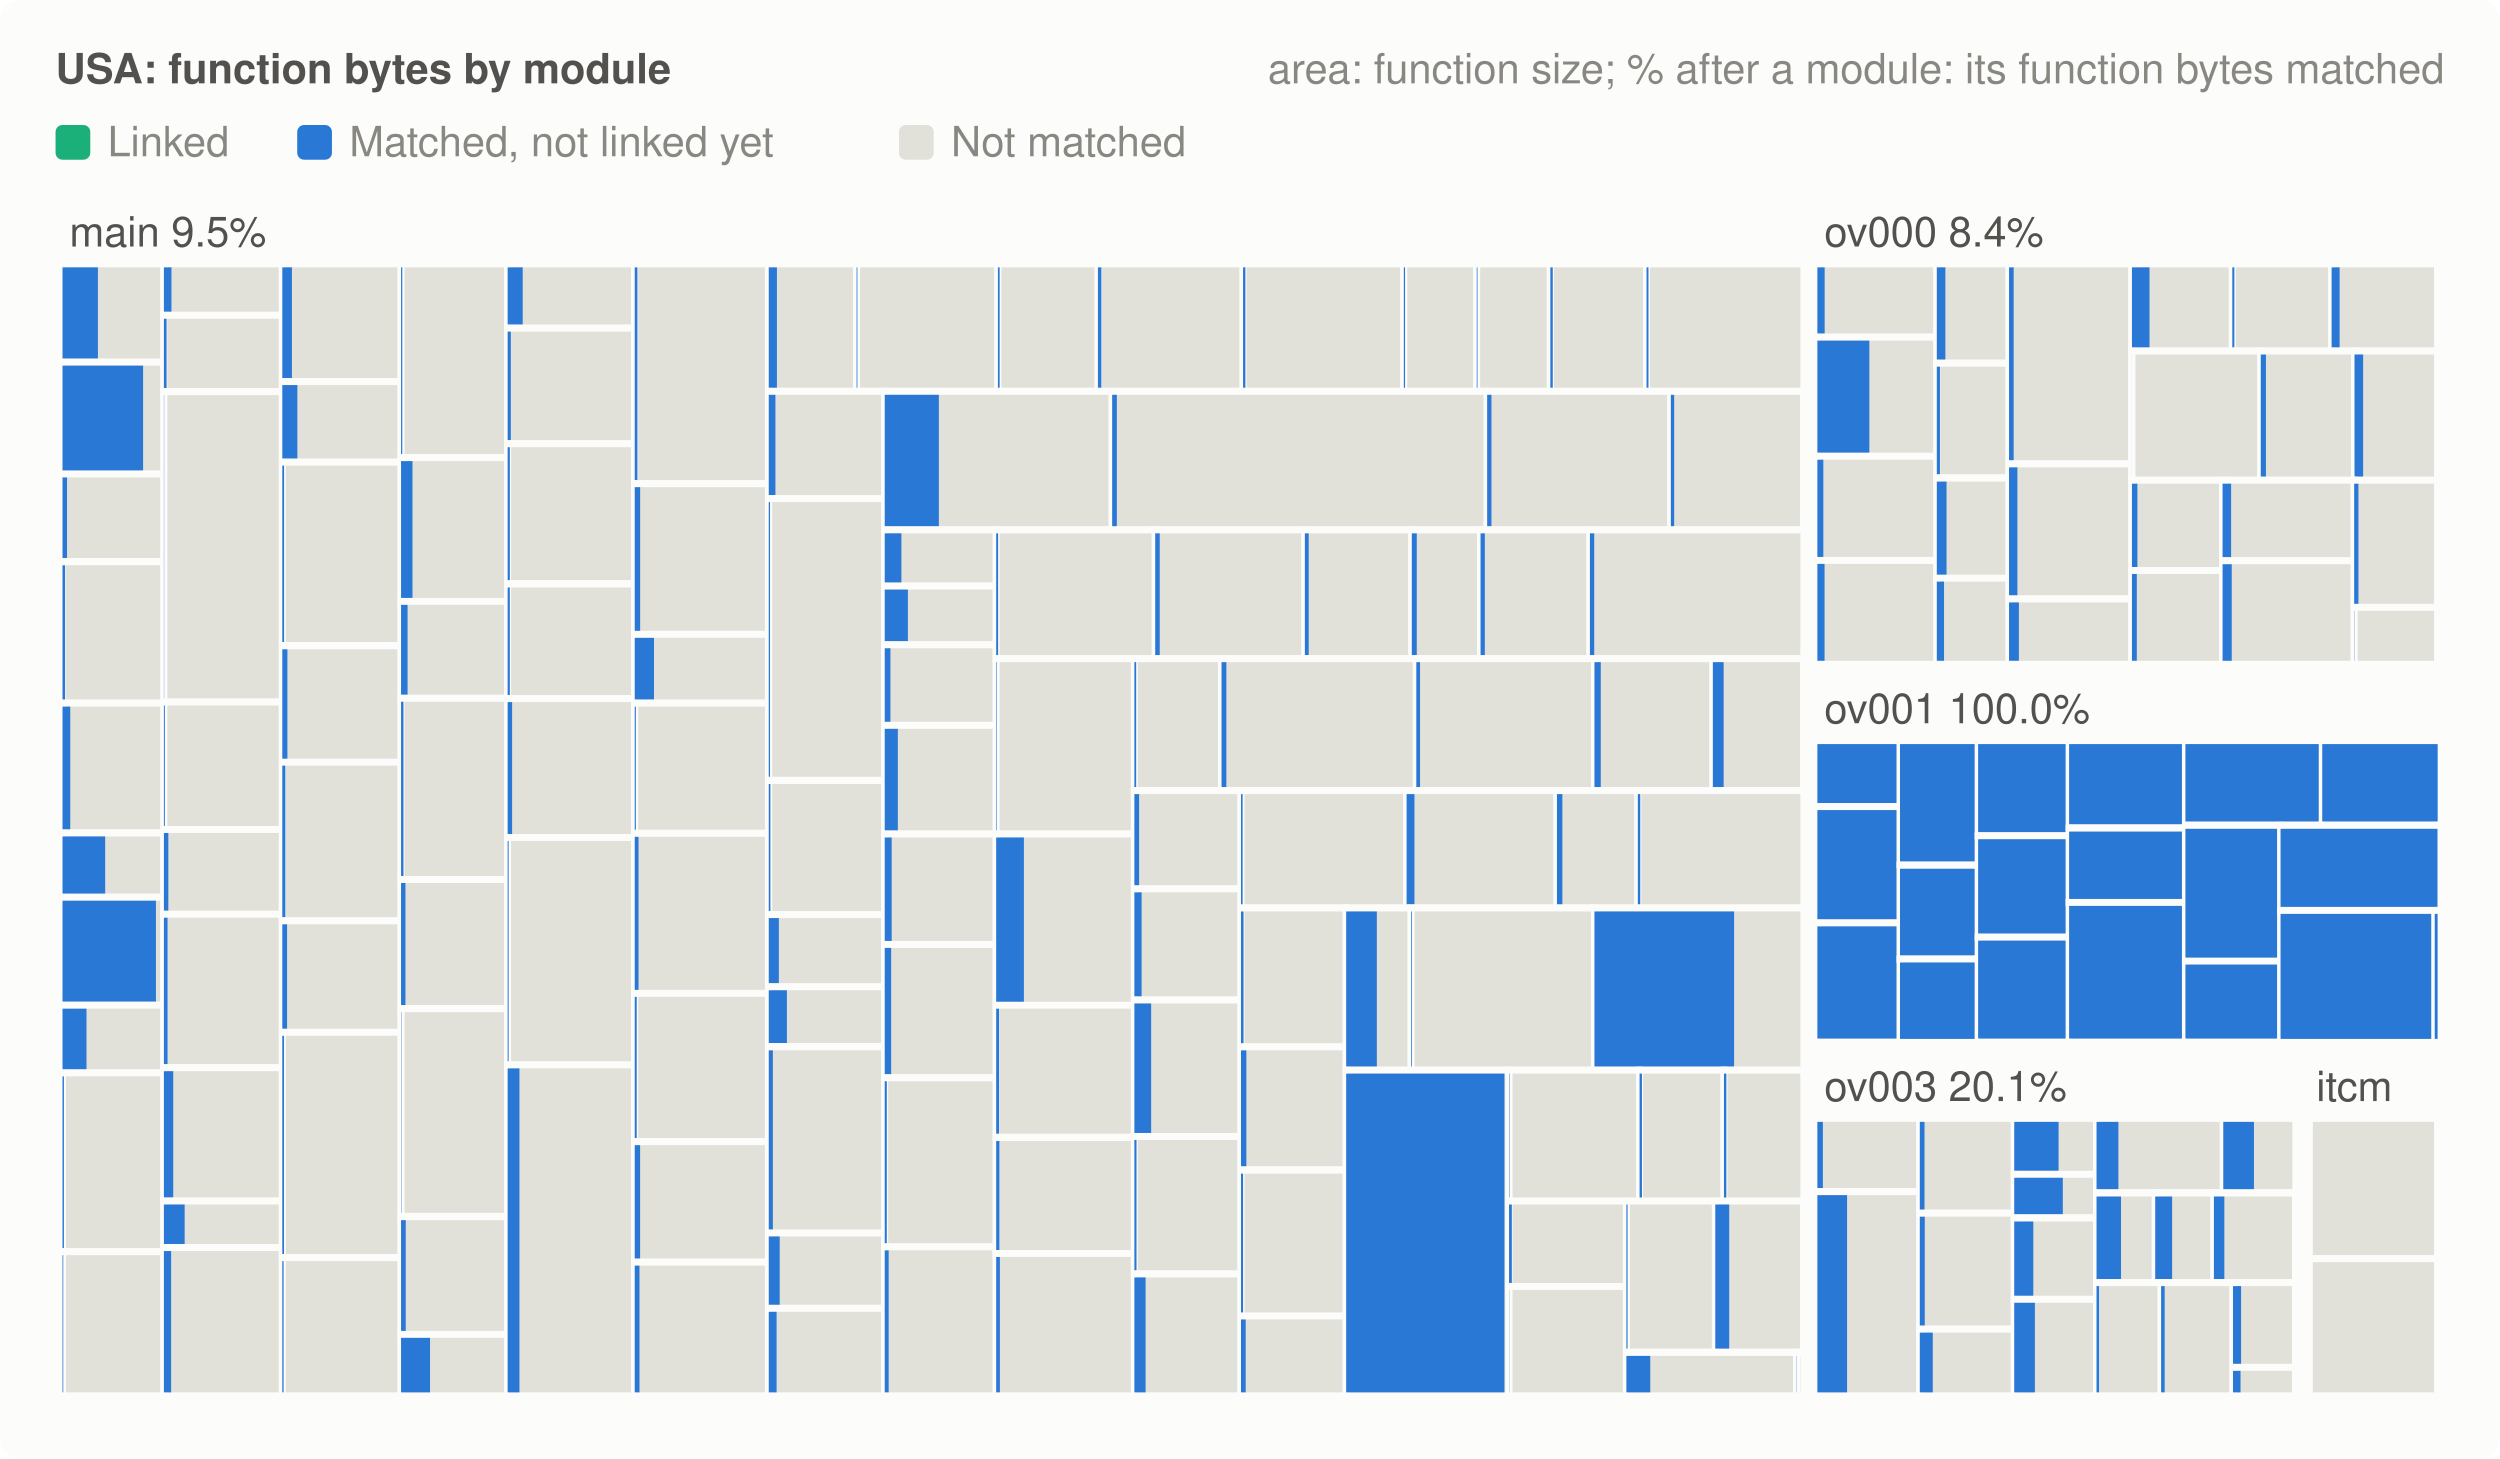
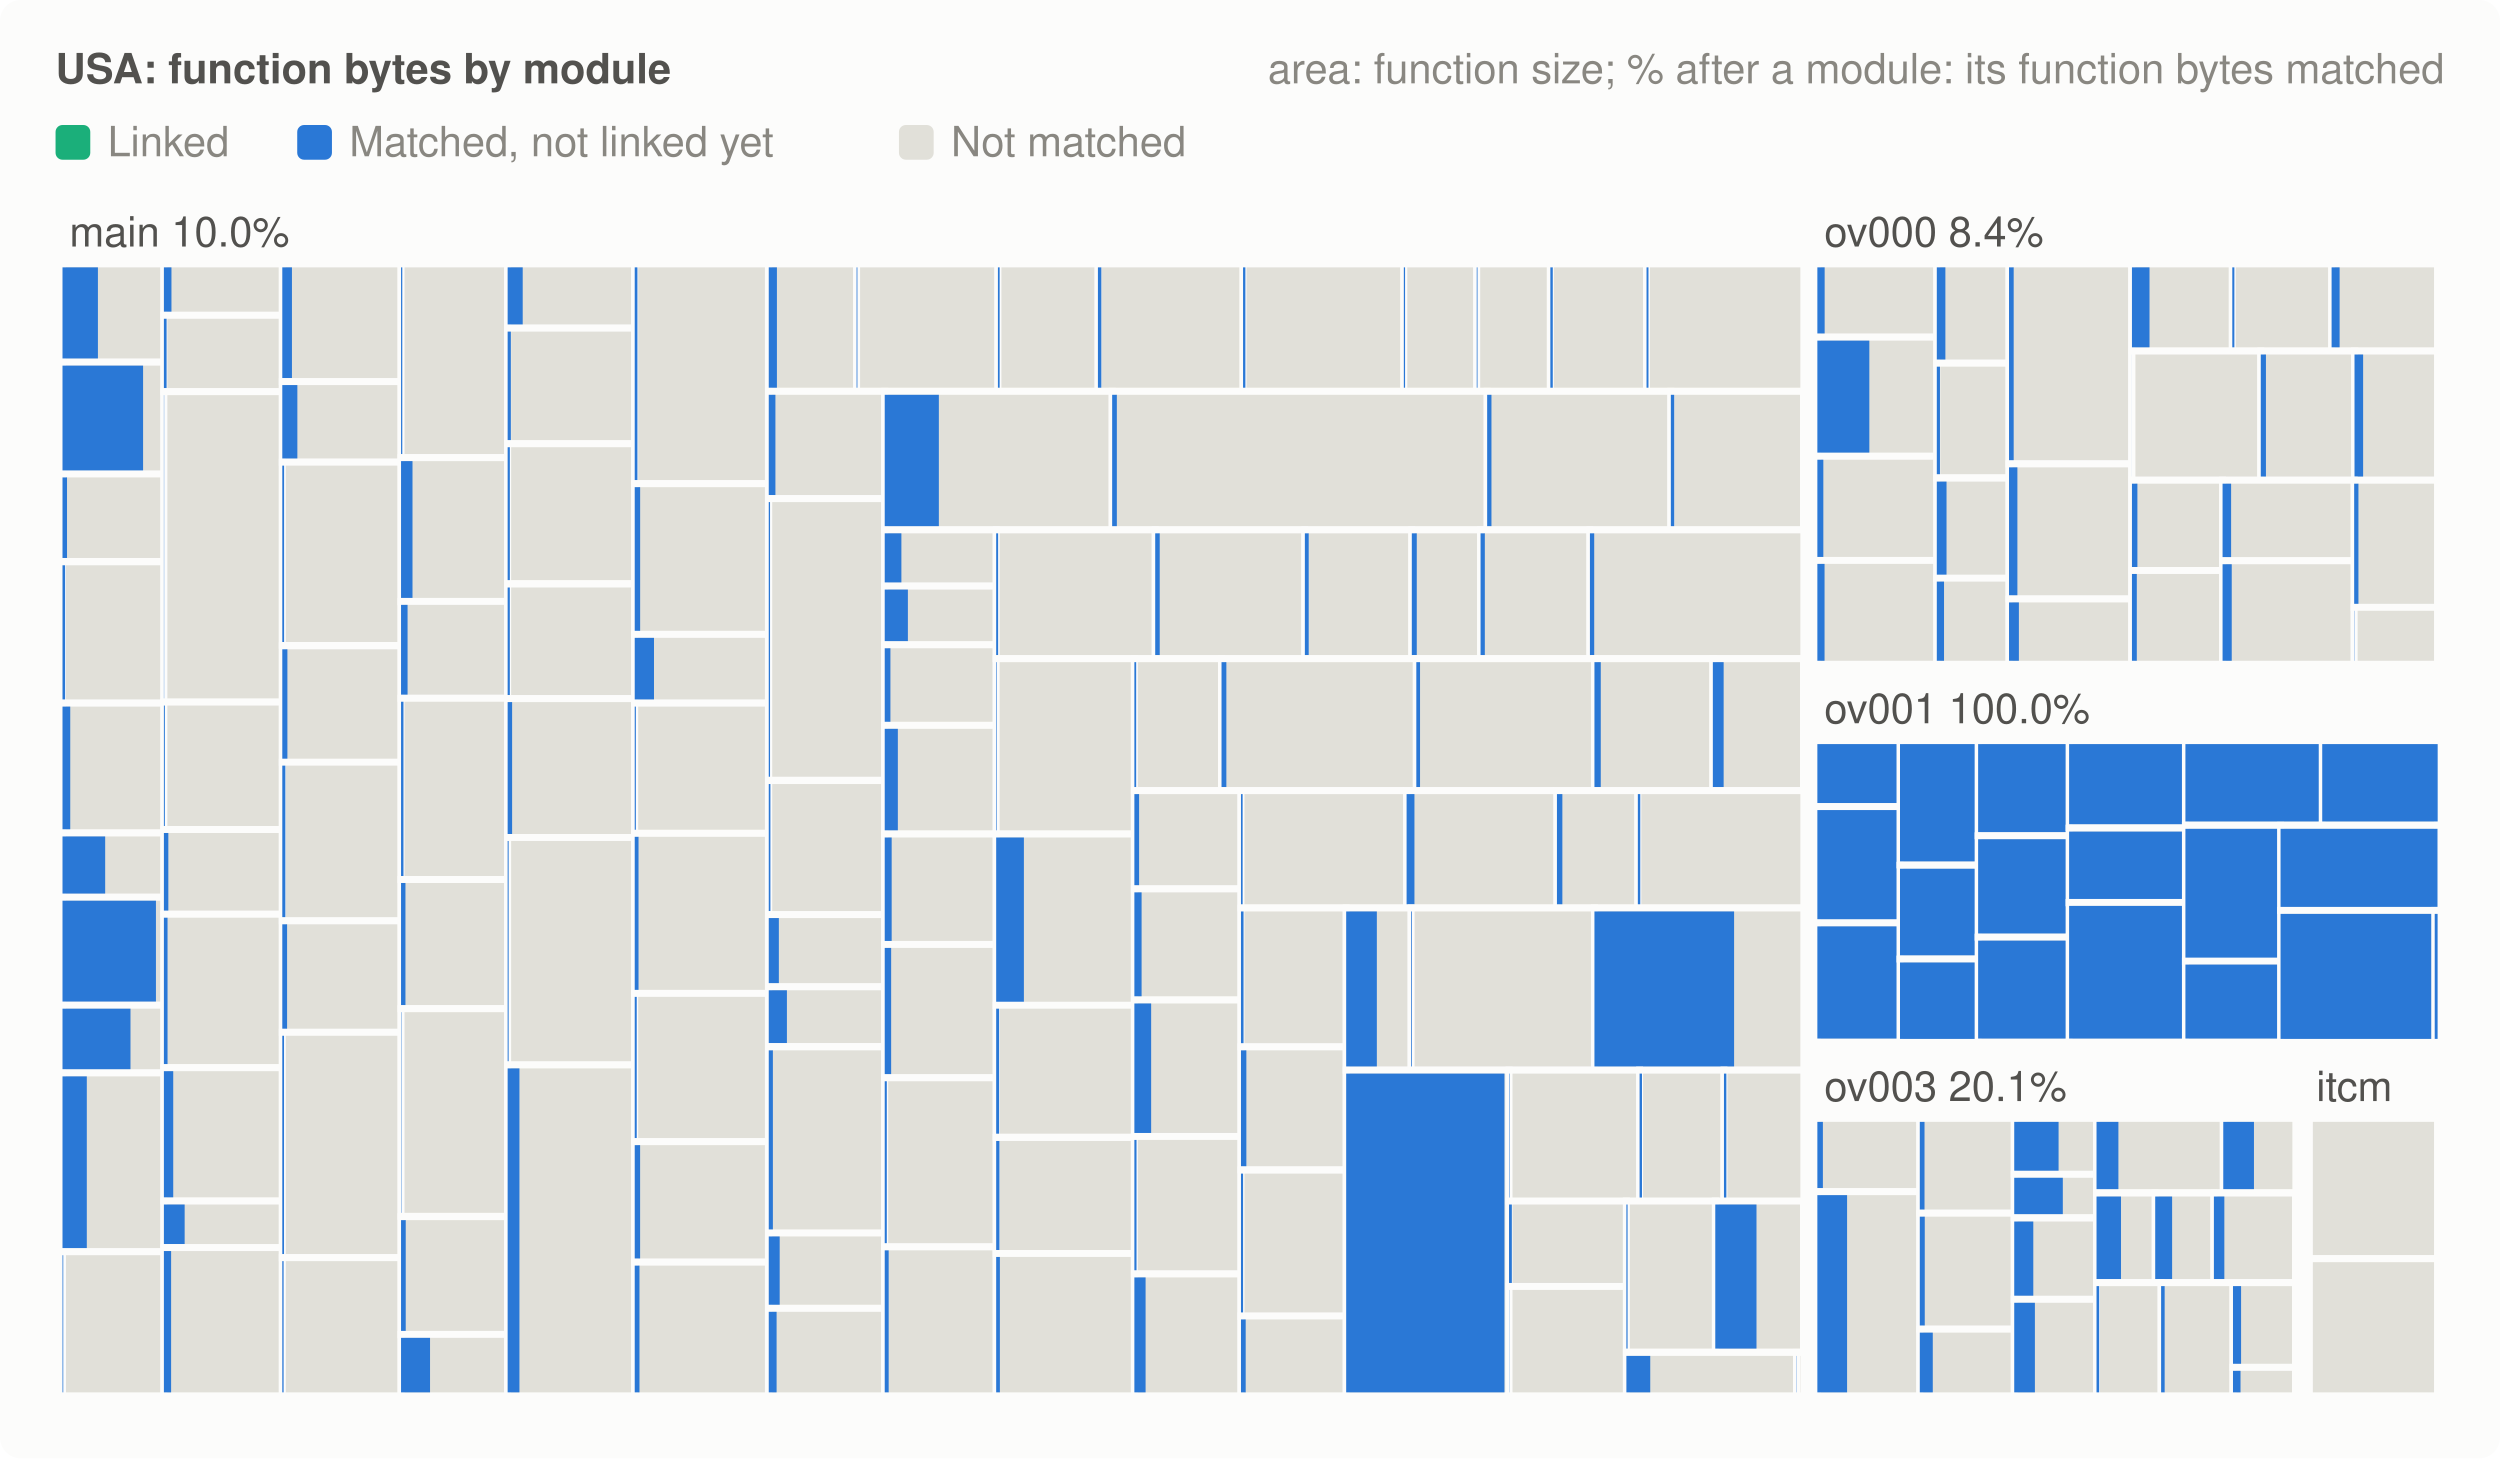
<svg xmlns="http://www.w3.org/2000/svg" viewBox="0 0 720 420" width="720" height="420" role="img" aria-label="Matched and linked code by module (USA)">
  <style>.bg{fill:#fcfcfb}.lbl{fill:#52514e}.muted{fill:#898781}.todo{fill:#e1e0d9}.gap{stroke:#fcfcfb}.matched{fill:#2a78d6}.linked{fill:#1baf7a}@media (prefers-color-scheme: dark){.bg{fill:#1a1a19}.lbl{fill:#c3c2b7}.muted{fill:#898781}.todo{fill:#2c2c2a}.gap{stroke:#1a1a19}.matched{fill:#3987e5}.linked{fill:#199e70}}text{font:12px -apple-system,BlinkMacSystemFont,'Segoe UI',Helvetica,Arial,sans-serif}.head{font-weight:600}</style>
  <rect class="bg" width="720" height="420" rx="6" />
  <text class="lbl head" x="16" y="24">USA: function bytes by module</text>
  <text class="muted" x="704" y="24" text-anchor="end">area: function size; % after a module: its function bytes matched</text>
  <rect class="linked" x="16" y="36" width="10" height="10" rx="2" />
  <text class="muted" x="31" y="45">Linked</text>
  <rect class="matched" x="85.6" y="36" width="10" height="10" rx="2" />
  <text class="muted" x="100.6" y="45">Matched, not linked yet</text>
  <rect class="todo" x="258.9" y="36" width="10" height="10" rx="2" />
  <text class="muted" x="273.9" y="45">Not matched</text>
  <rect class="todo gap" x="18.0" y="76.0" width="29.2" height="28.3" stroke-width="2" />
  <rect class="matched" x="18.0" y="77.0" width="10.20" height="26.3" />
  <rect class="todo gap" x="18.0" y="104.3" width="29.2" height="32.3" stroke-width="2" />
  <rect class="matched" x="18.0" y="105.3" width="23.21" height="30.3" />
  <rect class="todo gap" x="18.0" y="136.5" width="29.2" height="25.2" stroke-width="2" />
  <rect class="matched" x="18.0" y="137.5" width="1.30" height="23.2" />
  <rect class="todo gap" x="18.0" y="161.8" width="29.2" height="40.7" stroke-width="2" />
  <rect class="matched" x="18.0" y="162.8" width="0.75" height="38.7" />
  <rect class="todo gap" x="18.0" y="202.5" width="29.2" height="37.4" stroke-width="2" />
  <rect class="matched" x="18.0" y="203.5" width="2.23" height="35.4" />
  <rect class="todo gap" x="18.0" y="239.9" width="29.2" height="18.5" stroke-width="2" />
  <rect class="matched" x="18.0" y="240.9" width="12.29" height="16.5" />
  <rect class="todo gap" x="18.0" y="258.4" width="29.2" height="31.1" stroke-width="2" />
  <rect class="matched" x="18.0" y="259.4" width="26.91" height="29.1" />
  <rect class="todo gap" x="18.0" y="289.5" width="29.2" height="19.5" stroke-width="2" />
-   <rect class="matched" x="18.0" y="290.5" width="6.91" height="17.5" />
+   <rect class="matched" x="18.0" y="290.5" width="19.58" height="17.5" />
  <rect class="todo gap" x="18.0" y="309.0" width="29.2" height="51.5" stroke-width="2" />
-   <rect class="matched" x="18.0" y="310.0" width="0.41" height="49.5" />
+   <rect class="matched" x="18.0" y="310.0" width="7.00" height="49.5" />
  <rect class="todo gap" x="18.0" y="360.5" width="29.2" height="41.5" stroke-width="2" />
  <rect class="matched" x="18.0" y="361.5" width="0.22" height="39.5" />
  <rect class="todo gap" x="47.2" y="76.0" width="34.1" height="14.8" stroke-width="2" />
  <rect class="matched" x="47.2" y="77.0" width="2.18" height="12.8" />
  <rect class="todo gap" x="47.2" y="90.8" width="34.1" height="22.0" stroke-width="2" />
  <rect class="matched" x="47.2" y="91.8" width="0.78" height="20.0" />
  <rect class="todo gap" x="47.2" y="112.8" width="34.1" height="89.4" stroke-width="2" />
  <rect class="matched" x="47.2" y="113.8" width="0.08" height="87.4" />
  <rect class="todo gap" x="47.2" y="202.2" width="34.1" height="36.7" stroke-width="2" />
  <rect class="matched" x="47.2" y="203.2" width="0.28" height="34.7" />
  <rect class="todo gap" x="47.2" y="238.9" width="34.1" height="24.4" stroke-width="2" />
  <rect class="matched" x="47.2" y="239.9" width="1.28" height="22.4" />
  <rect class="todo gap" x="47.2" y="263.3" width="34.1" height="44.2" stroke-width="2" />
  <rect class="matched" x="47.2" y="264.3" width="1.06" height="42.2" />
  <rect class="todo gap" x="47.2" y="307.5" width="34.1" height="38.4" stroke-width="2" />
  <rect class="matched" x="47.2" y="308.5" width="2.69" height="36.4" />
  <rect class="todo gap" x="47.2" y="345.9" width="34.1" height="13.4" stroke-width="2" />
  <rect class="matched" x="47.2" y="346.9" width="5.98" height="11.4" />
  <rect class="todo gap" x="47.2" y="359.3" width="34.1" height="42.7" stroke-width="2" />
  <rect class="matched" x="47.2" y="360.3" width="2.08" height="40.7" />
  <rect class="todo gap" x="81.3" y="76.0" width="34.2" height="33.9" stroke-width="2" />
  <rect class="matched" x="81.3" y="77.0" width="2.78" height="31.9" />
  <rect class="todo gap" x="81.3" y="109.9" width="34.2" height="23.2" stroke-width="2" />
  <rect class="matched" x="81.3" y="110.9" width="4.34" height="21.2" />
  <rect class="todo gap" x="81.3" y="133.1" width="34.2" height="52.8" stroke-width="2" />
  <rect class="matched" x="81.3" y="134.1" width="0.52" height="50.8" />
  <rect class="todo gap" x="81.3" y="186.0" width="34.2" height="33.6" stroke-width="2" />
  <rect class="matched" x="81.3" y="187.0" width="1.47" height="31.6" />
  <rect class="todo gap" x="81.3" y="219.5" width="34.2" height="45.7" stroke-width="2" />
  <rect class="matched" x="81.3" y="220.5" width="0.88" height="43.7" />
  <rect class="todo gap" x="81.3" y="265.2" width="34.2" height="32.1" stroke-width="2" />
  <rect class="matched" x="81.3" y="266.2" width="1.38" height="30.1" />
  <rect class="todo gap" x="81.3" y="297.3" width="34.2" height="64.9" stroke-width="2" />
  <rect class="matched" x="81.3" y="298.3" width="0.50" height="62.9" />
  <rect class="todo gap" x="81.3" y="362.2" width="34.2" height="39.8" stroke-width="2" />
  <rect class="matched" x="81.3" y="363.2" width="0.38" height="37.8" />
  <rect class="todo gap" x="115.5" y="76.0" width="30.7" height="55.8" stroke-width="2" />
  <rect class="matched" x="115.5" y="77.0" width="0.36" height="53.8" />
  <rect class="todo gap" x="115.5" y="131.8" width="30.7" height="41.5" stroke-width="2" />
  <rect class="matched" x="115.5" y="132.8" width="3.30" height="39.5" />
  <rect class="todo gap" x="115.5" y="173.2" width="30.7" height="27.9" stroke-width="2" />
  <rect class="matched" x="115.5" y="174.2" width="1.88" height="25.9" />
  <rect class="todo gap" x="115.5" y="201.1" width="30.7" height="52.2" stroke-width="2" />
  <rect class="matched" x="115.5" y="202.1" width="0.70" height="50.2" />
  <rect class="todo gap" x="115.5" y="253.3" width="30.7" height="37.2" stroke-width="2" />
  <rect class="matched" x="115.5" y="254.3" width="1.27" height="35.2" />
  <rect class="todo gap" x="115.5" y="290.5" width="30.7" height="59.8" stroke-width="2" />
  <rect class="matched" x="115.5" y="291.5" width="0.11" height="57.8" />
  <rect class="todo gap" x="115.5" y="350.4" width="30.7" height="34.0" stroke-width="2" />
  <rect class="matched" x="115.5" y="351.4" width="1.35" height="32.0" />
  <rect class="todo gap" x="115.5" y="384.3" width="30.7" height="17.7" stroke-width="2" />
  <rect class="matched" x="115.5" y="385.3" width="8.35" height="15.7" />
  <rect class="todo gap" x="146.2" y="76.0" width="36.6" height="18.5" stroke-width="2" />
  <rect class="matched" x="146.2" y="77.0" width="4.34" height="16.5" />
  <rect class="todo gap" x="146.2" y="94.5" width="36.6" height="33.3" stroke-width="2" />
  <rect class="matched" x="146.2" y="95.5" width="0.93" height="31.3" />
  <rect class="todo gap" x="146.2" y="127.8" width="36.6" height="40.3" stroke-width="2" />
  <rect class="matched" x="146.2" y="128.8" width="0.64" height="38.3" />
  <rect class="todo gap" x="146.2" y="168.2" width="36.6" height="33.0" stroke-width="2" />
  <rect class="matched" x="146.2" y="169.2" width="0.63" height="31.0" />
  <rect class="todo gap" x="146.2" y="201.2" width="36.6" height="40.0" stroke-width="2" />
  <rect class="matched" x="146.2" y="202.2" width="1.29" height="38.0" />
  <rect class="todo gap" x="146.2" y="241.2" width="36.6" height="65.5" stroke-width="2" />
  <rect class="matched" x="146.2" y="242.2" width="0.29" height="63.5" />
  <rect class="todo gap" x="146.2" y="306.7" width="36.6" height="95.3" stroke-width="2" />
  <rect class="matched" x="146.2" y="307.7" width="3.40" height="93.3" />
  <rect class="todo gap" x="182.8" y="76.0" width="38.5" height="63.3" stroke-width="2" />
  <rect class="matched" x="182.8" y="77.0" width="0.78" height="61.3" />
  <rect class="todo gap" x="182.8" y="139.3" width="38.5" height="43.4" stroke-width="2" />
  <rect class="matched" x="182.8" y="140.3" width="1.56" height="41.4" />
  <rect class="todo gap" x="182.8" y="182.7" width="38.5" height="19.8" stroke-width="2" />
  <rect class="matched" x="182.8" y="183.7" width="5.55" height="17.8" />
  <rect class="todo gap" x="182.8" y="202.5" width="38.5" height="37.5" stroke-width="2" />
  <rect class="matched" x="182.8" y="203.5" width="0.33" height="35.5" />
  <rect class="todo gap" x="182.8" y="240.0" width="38.5" height="46.1" stroke-width="2" />
  <rect class="matched" x="182.8" y="241.0" width="1.10" height="44.1" />
  <rect class="todo gap" x="182.8" y="286.1" width="38.5" height="42.7" stroke-width="2" />
  <rect class="matched" x="182.8" y="287.1" width="0.58" height="40.7" />
  <rect class="todo gap" x="182.8" y="328.8" width="38.5" height="34.7" stroke-width="2" />
  <rect class="matched" x="182.8" y="329.8" width="1.55" height="32.7" />
  <rect class="todo gap" x="182.8" y="363.5" width="38.5" height="38.5" stroke-width="2" />
  <rect class="matched" x="182.8" y="364.5" width="1.37" height="36.5" />
  <rect class="todo gap" x="221.4" y="76.0" width="25.3" height="36.7" stroke-width="2" />
  <rect class="matched" x="221.4" y="77.0" width="2.35" height="34.7" />
  <rect class="todo gap" x="246.7" y="76.0" width="40.7" height="36.7" stroke-width="2" />
  <rect class="matched" x="246.7" y="77.0" width="0.23" height="34.7" />
  <rect class="todo gap" x="287.4" y="76.0" width="28.9" height="36.7" stroke-width="2" />
  <rect class="matched" x="287.4" y="77.0" width="0.50" height="34.7" />
  <rect class="todo gap" x="316.2" y="76.0" width="41.8" height="36.7" stroke-width="2" />
  <rect class="matched" x="316.2" y="77.0" width="0.98" height="34.7" />
  <rect class="todo gap" x="358.0" y="76.0" width="46.3" height="36.7" stroke-width="2" />
  <rect class="matched" x="358.0" y="77.0" width="0.67" height="34.7" />
  <rect class="todo gap" x="404.3" y="76.0" width="21.0" height="36.7" stroke-width="2" />
  <rect class="matched" x="404.3" y="77.0" width="0.36" height="34.7" />
  <rect class="todo gap" x="425.3" y="76.0" width="21.2" height="36.7" stroke-width="2" />
  <rect class="matched" x="425.3" y="77.0" width="0.22" height="34.7" />
  <rect class="todo gap" x="446.5" y="76.0" width="27.7" height="36.7" stroke-width="2" />
  <rect class="matched" x="446.5" y="77.0" width="0.70" height="34.7" />
  <rect class="todo gap" x="474.2" y="76.0" width="45.3" height="36.7" stroke-width="2" />
  <rect class="matched" x="474.2" y="77.0" width="0.56" height="34.7" />
  <rect class="todo gap" x="221.4" y="112.7" width="33.4" height="30.9" stroke-width="2" />
  <rect class="matched" x="221.4" y="113.7" width="1.92" height="28.9" />
  <rect class="todo gap" x="221.4" y="143.6" width="33.4" height="81.1" stroke-width="2" />
  <rect class="matched" x="221.4" y="144.6" width="0.37" height="79.1" />
  <rect class="todo gap" x="221.4" y="224.8" width="33.4" height="38.6" stroke-width="2" />
  <rect class="matched" x="221.4" y="225.8" width="0.48" height="36.6" />
  <rect class="todo gap" x="221.4" y="263.4" width="33.4" height="20.8" stroke-width="2" />
  <rect class="matched" x="221.4" y="264.4" width="2.91" height="18.8" />
  <rect class="todo gap" x="221.4" y="284.2" width="33.4" height="17.2" stroke-width="2" />
  <rect class="matched" x="221.4" y="285.2" width="5.23" height="15.2" />
  <rect class="todo gap" x="221.4" y="301.5" width="33.4" height="53.7" stroke-width="2" />
  <rect class="matched" x="221.4" y="302.5" width="1.19" height="51.7" />
  <rect class="todo gap" x="221.4" y="355.1" width="33.4" height="21.7" stroke-width="2" />
  <rect class="matched" x="221.4" y="356.1" width="3.15" height="19.7" />
  <rect class="todo gap" x="221.4" y="376.8" width="33.4" height="25.2" stroke-width="2" />
  <rect class="matched" x="221.4" y="377.8" width="2.26" height="23.2" />
  <rect class="todo gap" x="254.8" y="112.7" width="65.5" height="39.9" stroke-width="2" />
  <rect class="matched" x="254.8" y="113.7" width="15.59" height="37.9" />
  <rect class="todo gap" x="320.3" y="112.7" width="108.0" height="39.9" stroke-width="2" />
  <rect class="matched" x="320.3" y="113.7" width="1.35" height="37.9" />
  <rect class="todo gap" x="428.3" y="112.7" width="52.9" height="39.9" stroke-width="2" />
  <rect class="matched" x="428.3" y="113.7" width="1.24" height="37.9" />
  <rect class="todo gap" x="481.2" y="112.7" width="38.2" height="39.9" stroke-width="2" />
  <rect class="matched" x="481.2" y="113.7" width="0.97" height="37.9" />
  <rect class="todo gap" x="254.8" y="152.6" width="32.1" height="16.2" stroke-width="2" />
  <rect class="matched" x="254.8" y="153.6" width="4.80" height="14.2" />
  <rect class="todo gap" x="254.8" y="168.8" width="32.1" height="16.9" stroke-width="2" />
  <rect class="matched" x="254.8" y="169.8" width="6.67" height="14.9" />
  <rect class="todo gap" x="254.8" y="185.7" width="32.1" height="23.2" stroke-width="2" />
  <rect class="matched" x="254.8" y="186.7" width="1.64" height="21.2" />
  <rect class="todo gap" x="254.8" y="208.9" width="32.1" height="31.3" stroke-width="2" />
  <rect class="matched" x="254.8" y="209.9" width="3.78" height="29.3" />
  <rect class="todo gap" x="254.8" y="240.2" width="32.1" height="31.8" stroke-width="2" />
  <rect class="matched" x="254.8" y="241.2" width="2.00" height="29.8" />
  <rect class="todo gap" x="254.8" y="272.0" width="32.1" height="38.4" stroke-width="2" />
  <rect class="matched" x="254.8" y="273.0" width="1.85" height="36.4" />
  <rect class="todo gap" x="254.8" y="310.4" width="32.1" height="48.7" stroke-width="2" />
  <rect class="matched" x="254.8" y="311.4" width="0.60" height="46.7" />
  <rect class="todo gap" x="254.8" y="359.1" width="32.1" height="42.9" stroke-width="2" />
  <rect class="matched" x="254.8" y="360.1" width="1.14" height="40.9" />
  <rect class="todo gap" x="286.9" y="152.6" width="45.8" height="37.1" stroke-width="2" />
  <rect class="matched" x="286.9" y="153.6" width="0.56" height="35.1" />
  <rect class="todo gap" x="332.7" y="152.6" width="43.1" height="37.1" stroke-width="2" />
  <rect class="matched" x="332.7" y="153.6" width="1.30" height="35.1" />
  <rect class="todo gap" x="375.8" y="152.6" width="30.8" height="37.1" stroke-width="2" />
  <rect class="matched" x="375.8" y="153.6" width="1.11" height="35.1" />
  <rect class="todo gap" x="406.6" y="152.6" width="19.8" height="37.1" stroke-width="2" />
  <rect class="matched" x="406.6" y="153.6" width="1.43" height="35.1" />
  <rect class="todo gap" x="426.4" y="152.6" width="31.5" height="37.1" stroke-width="2" />
  <rect class="matched" x="426.4" y="153.6" width="1.23" height="35.1" />
  <rect class="todo gap" x="457.9" y="152.6" width="61.6" height="37.1" stroke-width="2" />
  <rect class="matched" x="457.9" y="153.6" width="1.23" height="35.1" />
  <rect class="todo gap" x="286.9" y="189.7" width="39.8" height="50.5" stroke-width="2" />
  <rect class="matched" x="286.9" y="190.7" width="0.17" height="48.5" />
  <rect class="todo gap" x="286.9" y="240.2" width="39.8" height="49.4" stroke-width="2" />
  <rect class="matched" x="286.9" y="241.2" width="7.98" height="47.4" />
  <rect class="todo gap" x="286.9" y="289.5" width="39.8" height="38.0" stroke-width="2" />
  <rect class="matched" x="286.9" y="290.5" width="0.84" height="36.0" />
  <rect class="todo gap" x="286.9" y="327.6" width="39.8" height="33.5" stroke-width="2" />
  <rect class="matched" x="286.9" y="328.6" width="0.94" height="31.5" />
  <rect class="todo gap" x="286.9" y="361.0" width="39.8" height="41.0" stroke-width="2" />
  <rect class="matched" x="286.9" y="362.0" width="1.07" height="39.0" />
  <rect class="todo gap" x="326.7" y="189.7" width="25.1" height="38.0" stroke-width="2" />
  <rect class="matched" x="326.7" y="190.7" width="0.52" height="36.0" />
  <rect class="todo gap" x="351.8" y="189.7" width="56.1" height="38.0" stroke-width="2" />
  <rect class="matched" x="351.8" y="190.7" width="1.39" height="36.0" />
  <rect class="todo gap" x="407.9" y="189.7" width="51.3" height="38.0" stroke-width="2" />
  <rect class="matched" x="407.9" y="190.7" width="1.07" height="36.0" />
  <rect class="todo gap" x="459.2" y="189.7" width="34.1" height="38.0" stroke-width="2" />
  <rect class="matched" x="459.2" y="190.7" width="1.82" height="36.0" />
  <rect class="todo gap" x="493.3" y="189.7" width="26.1" height="38.0" stroke-width="2" />
  <rect class="matched" x="493.3" y="190.7" width="3.11" height="36.0" />
  <rect class="todo gap" x="326.7" y="227.7" width="30.7" height="28.3" stroke-width="2" />
  <rect class="matched" x="326.7" y="228.7" width="1.36" height="26.3" />
  <rect class="todo gap" x="326.7" y="256.0" width="30.7" height="32.0" stroke-width="2" />
  <rect class="matched" x="326.7" y="257.0" width="2.08" height="30.0" />
  <rect class="todo gap" x="326.7" y="288.0" width="30.7" height="39.3" stroke-width="2" />
  <rect class="matched" x="326.7" y="289.0" width="4.83" height="37.3" />
  <rect class="todo gap" x="326.7" y="327.3" width="30.7" height="39.6" stroke-width="2" />
  <rect class="matched" x="326.7" y="328.3" width="0.62" height="37.6" />
  <rect class="todo gap" x="326.7" y="366.9" width="30.7" height="35.1" stroke-width="2" />
  <rect class="matched" x="326.7" y="367.9" width="3.23" height="33.1" />
  <rect class="todo gap" x="357.4" y="227.7" width="47.7" height="33.8" stroke-width="2" />
  <rect class="matched" x="357.4" y="228.7" width="0.48" height="31.8" />
  <rect class="todo gap" x="405.1" y="227.7" width="43.3" height="33.8" stroke-width="2" />
  <rect class="matched" x="405.1" y="228.7" width="2.26" height="31.8" />
  <rect class="todo gap" x="448.4" y="227.7" width="23.3" height="33.8" stroke-width="2" />
  <rect class="matched" x="448.4" y="228.7" width="1.56" height="31.8" />
  <rect class="todo gap" x="471.7" y="227.7" width="47.8" height="33.8" stroke-width="2" />
  <rect class="matched" x="471.7" y="228.7" width="0.70" height="31.8" />
  <rect class="todo gap" x="357.4" y="261.5" width="30.3" height="40.0" stroke-width="2" />
  <rect class="matched" x="357.4" y="262.5" width="0.74" height="38.0" />
  <rect class="todo gap" x="357.4" y="301.5" width="30.3" height="35.4" stroke-width="2" />
  <rect class="matched" x="357.4" y="302.5" width="1.55" height="33.4" />
  <rect class="todo gap" x="357.4" y="337.0" width="30.3" height="42.1" stroke-width="2" />
  <rect class="matched" x="357.4" y="338.0" width="0.61" height="40.1" />
  <rect class="todo gap" x="357.4" y="379.0" width="30.3" height="23.0" stroke-width="2" />
  <rect class="matched" x="357.4" y="380.0" width="1.36" height="21.0" />
  <rect class="todo gap" x="387.7" y="261.5" width="18.7" height="46.7" stroke-width="2" />
  <rect class="matched" x="387.7" y="262.5" width="8.83" height="44.7" />
  <rect class="todo gap" x="406.4" y="261.5" width="52.8" height="46.7" stroke-width="2" />
  <rect class="matched" x="406.4" y="262.5" width="0.22" height="44.7" />
  <rect class="todo gap" x="459.2" y="261.5" width="60.3" height="46.7" stroke-width="2" />
  <rect class="matched" x="459.2" y="262.5" width="40.22" height="44.7" />
  <rect class="todo gap" x="387.7" y="308.2" width="46.9" height="93.8" stroke-width="2" />
  <rect class="matched" x="387.7" y="309.2" width="45.58" height="91.8" />
  <rect class="todo gap" x="434.6" y="308.2" width="37.6" height="37.8" stroke-width="2" />
  <rect class="matched" x="434.6" y="309.2" width="0.13" height="35.8" />
  <rect class="todo gap" x="472.2" y="308.2" width="24.3" height="37.8" stroke-width="2" />
  <rect class="matched" x="472.2" y="309.2" width="0.69" height="35.8" />
  <rect class="todo gap" x="496.5" y="308.2" width="23.0" height="37.8" stroke-width="2" />
  <rect class="matched" x="496.5" y="309.2" width="0.69" height="35.8" />
  <rect class="todo gap" x="434.6" y="345.9" width="33.8" height="24.6" stroke-width="2" />
  <rect class="matched" x="434.6" y="346.9" width="0.81" height="22.6" />
  <rect class="todo gap" x="434.6" y="370.5" width="33.8" height="31.5" stroke-width="2" />
  <rect class="matched" x="434.6" y="371.5" width="0.06" height="29.5" />
  <rect class="todo gap" x="468.4" y="345.9" width="25.7" height="43.5" stroke-width="2" />
  <rect class="matched" x="468.4" y="346.9" width="0.34" height="41.5" />
  <rect class="todo gap" x="494.0" y="345.9" width="25.4" height="43.5" stroke-width="2" />
-   <rect class="matched" x="494.0" y="346.9" width="4.01" height="41.5" />
+   <rect class="matched" x="494.0" y="346.9" width="11.87" height="41.5" />
  <rect class="todo gap" x="468.4" y="389.5" width="49.0" height="12.5" stroke-width="2" />
  <rect class="matched" x="468.4" y="390.5" width="6.87" height="10.5" />
  <rect class="todo gap" x="517.4" y="389.5" width="2.1" height="12.5" stroke-width="2" />
  <rect class="matched" x="517.4" y="390.5" width="0.08" height="10.5" />
-   <text class="lbl" x="20.0" y="71.0">main 9.5%</text>
+   <text class="lbl" x="20.0" y="71.0">main 10.0%</text>
  <rect class="todo gap" x="523.4" y="76.0" width="34.4" height="21.1" stroke-width="2" />
  <rect class="matched" x="523.4" y="77.0" width="2.10" height="19.1" />
  <rect class="todo gap" x="523.4" y="97.1" width="34.4" height="34.3" stroke-width="2" />
  <rect class="matched" x="523.4" y="98.1" width="14.97" height="32.3" />
  <rect class="todo gap" x="523.4" y="131.4" width="34.4" height="30.1" stroke-width="2" />
  <rect class="matched" x="523.4" y="132.4" width="1.72" height="28.1" />
  <rect class="todo gap" x="523.4" y="161.4" width="34.4" height="29.9" stroke-width="2" />
  <rect class="matched" x="523.4" y="162.4" width="2.07" height="27.9" />
  <rect class="todo gap" x="557.8" y="76.0" width="20.8" height="28.6" stroke-width="2" />
  <rect class="matched" x="557.8" y="77.0" width="2.47" height="26.6" />
  <rect class="todo gap" x="557.8" y="104.6" width="20.8" height="33.0" stroke-width="2" />
  <rect class="matched" x="557.8" y="105.6" width="0.91" height="31.0" />
  <rect class="todo gap" x="557.8" y="137.7" width="20.8" height="28.9" stroke-width="2" />
  <rect class="matched" x="557.8" y="138.7" width="2.80" height="26.9" />
  <rect class="todo gap" x="557.8" y="166.5" width="20.8" height="24.8" stroke-width="2" />
  <rect class="matched" x="557.8" y="167.5" width="2.08" height="22.8" />
  <rect class="todo gap" x="578.6" y="76.0" width="35.3" height="57.6" stroke-width="2" />
  <rect class="matched" x="578.6" y="77.0" width="1.34" height="55.6" />
  <rect class="todo gap" x="578.6" y="133.6" width="35.3" height="38.9" stroke-width="2" />
  <rect class="matched" x="578.6" y="134.6" width="2.41" height="36.9" />
  <rect class="todo gap" x="578.6" y="172.5" width="35.3" height="18.8" stroke-width="2" />
  <rect class="matched" x="578.6" y="173.5" width="2.84" height="16.8" />
  <rect class="todo gap" x="614.0" y="76.0" width="28.9" height="25.1" stroke-width="2" />
  <rect class="matched" x="614.0" y="77.0" width="5.06" height="23.1" />
  <rect class="todo gap" x="642.9" y="76.0" width="28.7" height="25.1" stroke-width="2" />
  <rect class="matched" x="642.9" y="77.0" width="0.60" height="23.1" />
  <rect class="todo gap" x="671.5" y="76.0" width="30.5" height="25.1" stroke-width="2" />
  <rect class="matched" x="671.5" y="77.0" width="2.31" height="23.1" />
  <rect class="todo gap" x="614.0" y="101.1" width="37.1" height="37.2" stroke-width="2" />
  <rect class="matched" x="614.0" y="102.1" width="0.01" height="35.2" />
  <rect class="todo gap" x="651.1" y="101.1" width="27.1" height="37.2" stroke-width="2" />
  <rect class="matched" x="651.1" y="102.1" width="1.49" height="35.2" />
  <rect class="todo gap" x="678.1" y="101.1" width="23.9" height="37.2" stroke-width="2" />
  <rect class="matched" x="678.1" y="102.1" width="2.48" height="35.2" />
  <rect class="todo gap" x="614.0" y="138.3" width="26.1" height="26.0" stroke-width="2" />
  <rect class="matched" x="614.0" y="139.3" width="1.57" height="24.0" />
  <rect class="todo gap" x="614.0" y="164.3" width="26.1" height="27.0" stroke-width="2" />
  <rect class="matched" x="614.0" y="165.3" width="1.40" height="25.0" />
  <rect class="todo gap" x="640.1" y="138.3" width="37.9" height="23.2" stroke-width="2" />
  <rect class="matched" x="640.1" y="139.3" width="2.46" height="21.2" />
  <rect class="todo gap" x="640.1" y="161.5" width="37.9" height="29.8" stroke-width="2" />
  <rect class="matched" x="640.1" y="162.5" width="2.64" height="27.8" />
  <rect class="todo gap" x="678.0" y="138.3" width="24.0" height="36.7" stroke-width="2" />
  <rect class="matched" x="678.0" y="139.3" width="1.23" height="34.7" />
  <rect class="todo gap" x="678.0" y="174.9" width="24.0" height="16.4" stroke-width="2" />
  <rect class="matched" x="678.0" y="175.9" width="0.08" height="14.4" />
  <text class="lbl" x="525.4" y="71.0">ov000 8.4%</text>
  <rect class="todo gap" x="523.4" y="213.3" width="23.8" height="19.0" stroke-width="2" />
  <rect class="matched" x="523.4" y="214.3" width="23.78" height="17.0" />
  <rect class="todo gap" x="523.4" y="232.3" width="23.8" height="33.5" stroke-width="2" />
  <rect class="matched" x="523.4" y="233.3" width="23.78" height="31.5" />
  <rect class="todo gap" x="523.4" y="265.8" width="23.8" height="34.3" stroke-width="2" />
  <rect class="matched" x="523.4" y="266.8" width="23.78" height="32.3" />
  <rect class="todo gap" x="547.2" y="213.3" width="22.5" height="35.8" stroke-width="2" />
  <rect class="matched" x="547.2" y="214.3" width="22.51" height="33.8" />
  <rect class="todo gap" x="547.2" y="249.2" width="22.5" height="27.0" stroke-width="2" />
  <rect class="matched" x="547.2" y="250.2" width="22.51" height="25.0" />
  <rect class="todo gap" x="547.2" y="276.2" width="22.5" height="24.0" stroke-width="2" />
  <rect class="matched" x="547.2" y="277.2" width="22.51" height="22.0" />
  <rect class="todo gap" x="569.7" y="213.3" width="26.1" height="27.4" stroke-width="2" />
  <rect class="matched" x="569.7" y="214.3" width="26.12" height="25.4" />
  <rect class="todo gap" x="569.7" y="240.7" width="26.1" height="29.2" stroke-width="2" />
  <rect class="matched" x="569.7" y="241.7" width="26.12" height="27.2" />
  <rect class="todo gap" x="569.7" y="269.9" width="26.1" height="30.2" stroke-width="2" />
  <rect class="matched" x="569.7" y="270.9" width="26.12" height="28.2" />
  <rect class="todo gap" x="595.9" y="213.3" width="33.6" height="25.1" stroke-width="2" />
  <rect class="matched" x="595.9" y="214.3" width="33.56" height="23.1" />
  <rect class="todo gap" x="595.9" y="238.5" width="33.6" height="21.5" stroke-width="2" />
  <rect class="matched" x="595.9" y="239.5" width="33.56" height="19.5" />
  <rect class="todo gap" x="595.9" y="259.9" width="33.6" height="40.2" stroke-width="2" />
  <rect class="matched" x="595.9" y="260.9" width="33.56" height="38.2" />
  <rect class="todo gap" x="629.4" y="213.3" width="39.3" height="24.3" stroke-width="2" />
  <rect class="matched" x="629.4" y="214.3" width="39.33" height="22.3" />
  <rect class="todo gap" x="668.8" y="213.3" width="33.2" height="24.3" stroke-width="2" />
  <rect class="matched" x="668.8" y="214.3" width="33.25" height="22.3" />
  <rect class="todo gap" x="629.4" y="237.7" width="27.4" height="39.2" stroke-width="2" />
  <rect class="matched" x="629.4" y="238.7" width="27.38" height="37.2" />
  <rect class="todo gap" x="629.4" y="276.8" width="27.4" height="23.3" stroke-width="2" />
  <rect class="matched" x="629.4" y="277.8" width="27.38" height="21.3" />
  <rect class="todo gap" x="656.8" y="237.7" width="45.2" height="24.5" stroke-width="2" />
  <rect class="matched" x="656.8" y="238.7" width="45.20" height="22.5" />
  <rect class="todo gap" x="656.8" y="262.2" width="44.4" height="38.0" stroke-width="2" />
  <rect class="matched" x="656.8" y="263.2" width="44.37" height="36.0" />
  <rect class="todo gap" x="701.2" y="262.2" width="0.8" height="38.0" stroke-width="2" />
  <rect class="matched" x="701.2" y="263.2" width="0.83" height="36.0" />
  <text class="lbl" x="525.4" y="208.3">ov001 100.0%</text>
  <rect class="todo gap" x="523.4" y="322.1" width="29.5" height="21.1" stroke-width="2" />
  <rect class="matched" x="523.4" y="323.1" width="1.59" height="19.1" />
  <rect class="todo gap" x="523.4" y="343.2" width="29.5" height="58.8" stroke-width="2" />
  <rect class="matched" x="523.4" y="344.2" width="8.56" height="56.8" />
  <rect class="todo gap" x="552.9" y="322.1" width="27.2" height="27.3" stroke-width="2" />
  <rect class="matched" x="552.9" y="323.1" width="1.36" height="25.3" />
  <rect class="todo gap" x="552.9" y="349.4" width="27.2" height="33.4" stroke-width="2" />
  <rect class="matched" x="552.9" y="350.4" width="1.43" height="31.4" />
  <rect class="todo gap" x="552.9" y="382.8" width="27.2" height="19.2" stroke-width="2" />
  <rect class="matched" x="552.9" y="383.8" width="3.74" height="17.2" />
  <rect class="todo gap" x="580.1" y="322.1" width="23.7" height="16.1" stroke-width="2" />
  <rect class="matched" x="580.1" y="323.1" width="12.77" height="14.1" />
  <rect class="todo gap" x="580.1" y="338.2" width="23.7" height="12.5" stroke-width="2" />
  <rect class="matched" x="580.1" y="339.2" width="13.99" height="10.5" />
  <rect class="todo gap" x="580.1" y="350.8" width="23.7" height="23.4" stroke-width="2" />
  <rect class="matched" x="580.1" y="351.8" width="5.49" height="21.4" />
  <rect class="todo gap" x="580.1" y="374.2" width="23.7" height="27.8" stroke-width="2" />
  <rect class="matched" x="580.1" y="375.2" width="5.95" height="25.8" />
  <rect class="todo gap" x="603.8" y="322.1" width="36.5" height="21.4" stroke-width="2" />
  <rect class="matched" x="603.8" y="323.1" width="6.30" height="19.4" />
  <rect class="todo gap" x="640.3" y="322.1" width="20.9" height="21.4" stroke-width="2" />
  <rect class="matched" x="640.3" y="323.1" width="8.84" height="19.4" />
  <rect class="todo gap" x="603.8" y="343.6" width="16.9" height="25.8" stroke-width="2" />
  <rect class="matched" x="603.8" y="344.6" width="7.05" height="23.8" />
  <rect class="todo gap" x="620.7" y="343.6" width="16.9" height="25.8" stroke-width="2" />
  <rect class="matched" x="620.7" y="344.6" width="4.87" height="23.8" />
  <rect class="todo gap" x="637.6" y="343.6" width="23.5" height="25.8" stroke-width="2" />
  <rect class="matched" x="637.6" y="344.6" width="3.01" height="23.8" />
  <rect class="todo gap" x="603.8" y="369.4" width="18.6" height="32.6" stroke-width="2" />
  <rect class="matched" x="603.8" y="370.4" width="0.77" height="30.6" />
  <rect class="todo gap" x="622.4" y="369.4" width="20.7" height="32.6" stroke-width="2" />
  <rect class="matched" x="622.4" y="370.4" width="1.03" height="30.6" />
  <rect class="todo gap" x="643.1" y="369.4" width="18.0" height="24.4" stroke-width="2" />
  <rect class="matched" x="643.1" y="370.4" width="2.33" height="22.4" />
  <rect class="todo gap" x="643.1" y="393.8" width="18.0" height="8.2" stroke-width="2" />
  <rect class="matched" x="643.1" y="394.8" width="2.17" height="6.2" />
  <text class="lbl" x="525.4" y="317.1">ov003 20.1%</text>
  <rect class="todo gap" x="665.1" y="322.1" width="36.9" height="40.4" stroke-width="2" />
  <rect class="todo gap" x="665.1" y="362.5" width="36.9" height="39.5" stroke-width="2" />
  <text class="lbl" x="667.1" y="317.1">itcm</text>
</svg>
